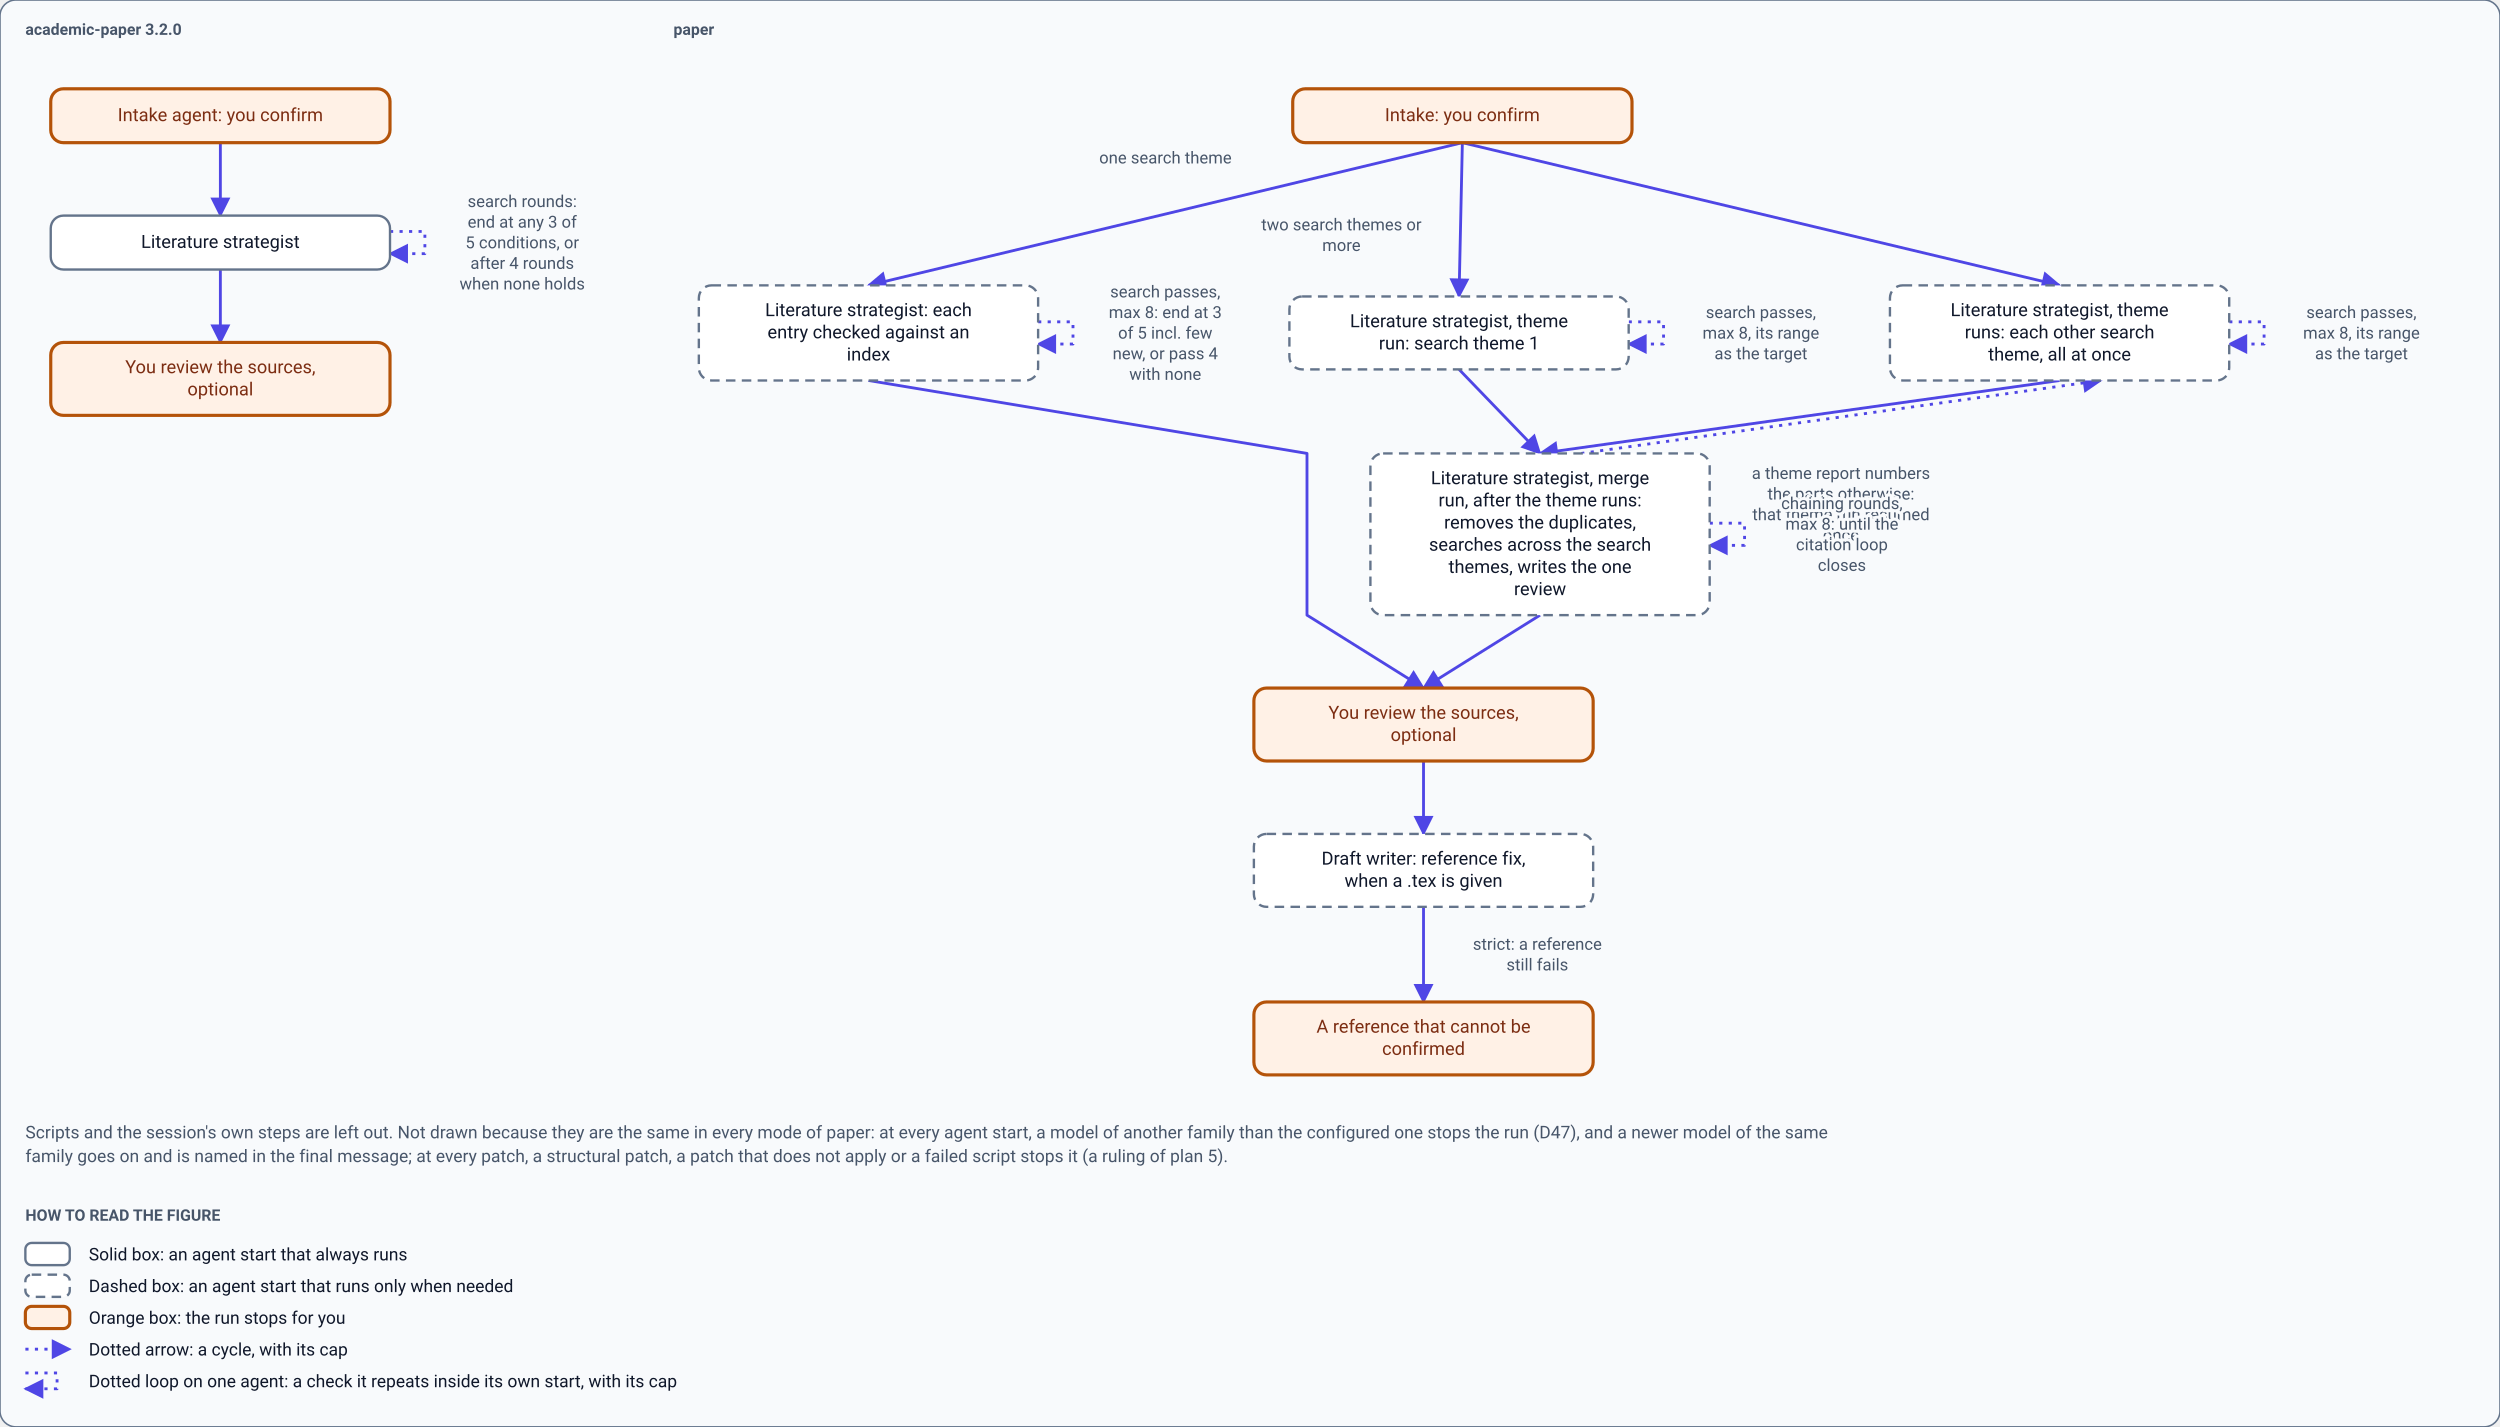
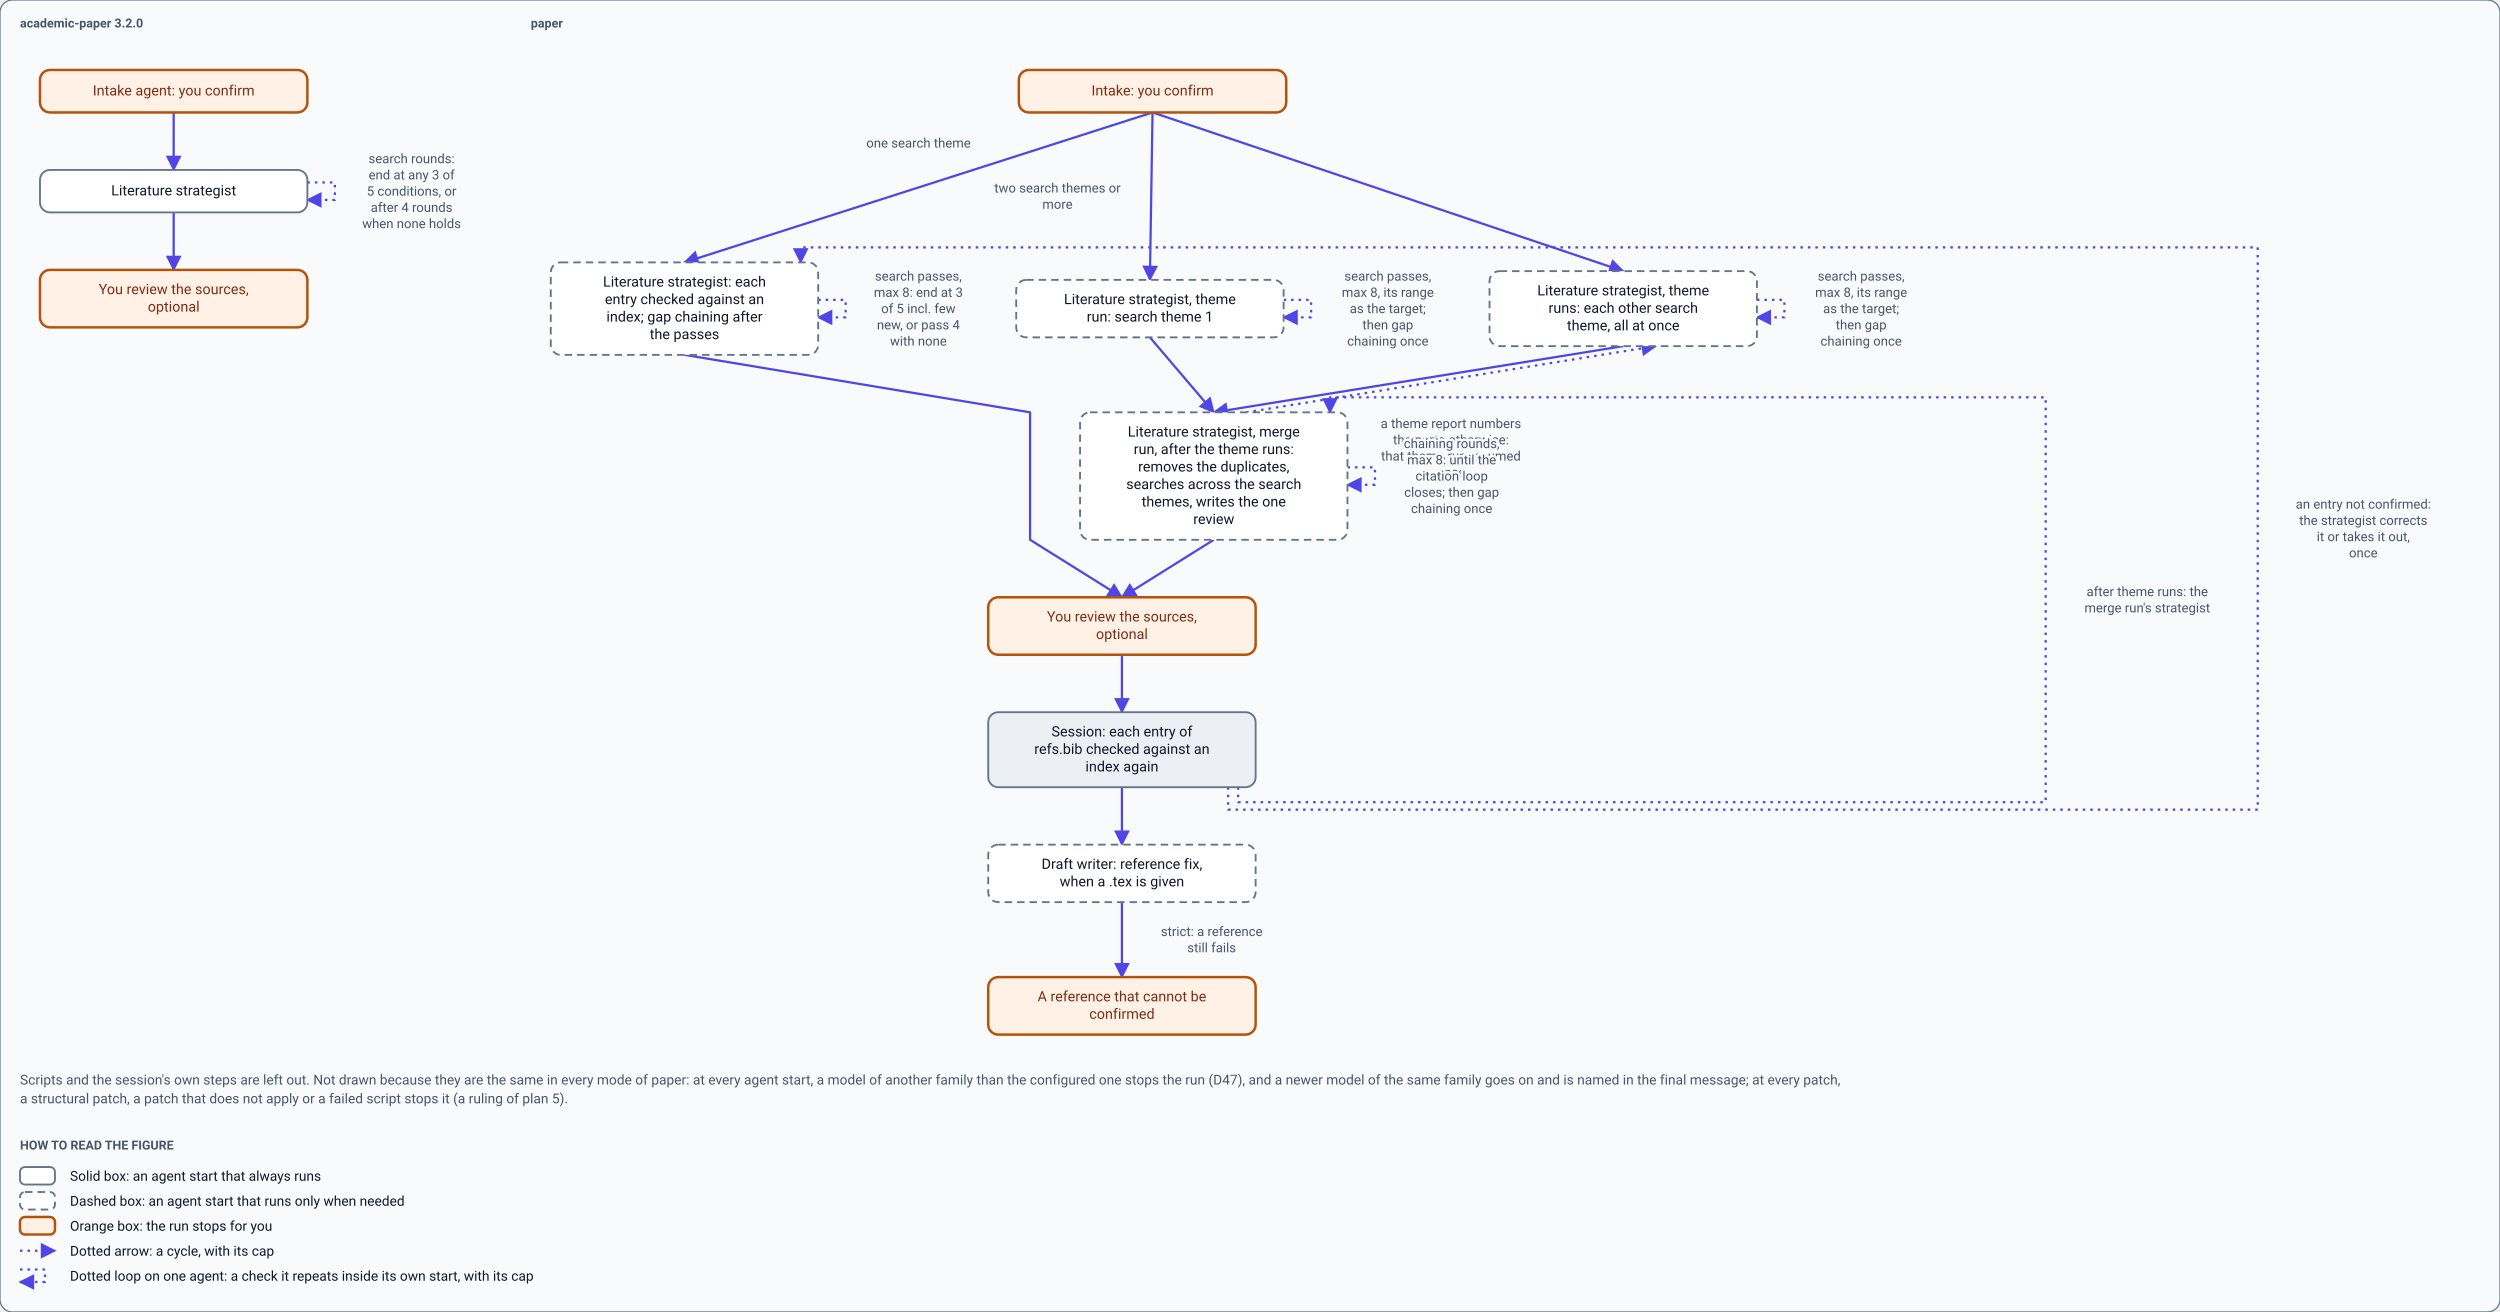
- <svg xmlns="http://www.w3.org/2000/svg" viewBox="0 0 1576.9 900" width="1576.9" height="900" role="img" aria-label="The lit-review mode, simple view. Boxes: academic-paper 3.2.0: Intake agent: you confirm (stop); Literature strategist (agent); You review the sources, optional (stop) | paper: Intake: you confirm (stop); Literature strategist: each entry checked against an index (agent, only when needed); Literature strategist, theme run: search theme 1 (agent, only when needed); Literature strategist, theme runs: each other search theme, all at once (agent, only when needed); Literature strategist, merge run, after the theme runs: removes the duplicates, searches across the search themes, writes the one review (agent, only when needed); You review the sources, optional (stop); Draft writer: reference fix, when a .tex is given (agent, only when needed); A reference that cannot be confirmed (stop).">
+ <svg xmlns="http://www.w3.org/2000/svg" viewBox="0 0 2000.8 1050" width="2000.8" height="1050" role="img" aria-label="The lit-review mode, simple view. Boxes: academic-paper 3.2.0: Intake agent: you confirm (stop); Literature strategist (agent); You review the sources, optional (stop) | paper: Intake: you confirm (stop); Literature strategist: each entry checked against an index; gap chaining after the passes (agent, only when needed); Literature strategist, theme run: search theme 1 (agent, only when needed); Literature strategist, theme runs: each other search theme, all at once (agent, only when needed); Literature strategist, merge run, after the theme runs: removes the duplicates, searches across the search themes, writes the one review (agent, only when needed); You review the sources, optional (stop); Session: each entry of refs.bib checked against an index again (script); Draft writer: reference fix, when a .tex is given (agent, only when needed); A reference that cannot be confirmed (stop).">
  <defs>
    <marker id="arrow" viewBox="0 0 10 10" refX="9" refY="5" markerWidth="7" markerHeight="7" orient="auto">
      <path d="M0,0 L10,5 L0,10 z" fill="#4f46e5" />
    </marker>
  </defs>
-   <rect x="0" y="0" width="1576.9" height="900" rx="10" fill="#f8fafc" stroke="#64748b" />
+   <rect x="0" y="0" width="2000.8" height="1050" rx="10" fill="#f8fafc" stroke="#64748b" />
  <text x="16" y="22" font-family="ui-sans-serif, -apple-system, 'Segoe UI', Roboto, Helvetica, Arial, sans-serif" font-size="10" fill="#475569" font-weight="700" text-anchor="start">academic-paper 3.2.0</text>
  <path d="M139,90 L139,136" fill="none" stroke="#4f46e5" stroke-width="1.8" marker-end="url(#arrow)" stroke-linejoin="round" />
  <path d="M139,170 L139,216" fill="none" stroke="#4f46e5" stroke-width="1.8" marker-end="url(#arrow)" stroke-linejoin="round" />
  <path d="M246,146 L268,146 L268,160 L246,160" fill="none" stroke="#4f46e5" stroke-width="1.8" stroke-dasharray="2 4" marker-end="url(#arrow)" stroke-linejoin="round" />
  <rect x="32" y="56" width="214" height="34" rx="8" fill="#fff1e6" stroke="#b45309" stroke-width="2" />
  <text x="139" y="76.4" font-family="ui-sans-serif, -apple-system, 'Segoe UI', Roboto, Helvetica, Arial, sans-serif" font-size="11.5" fill="#7c2d12" font-weight="400" text-anchor="middle">Intake agent: you confirm</text>
  <rect x="32" y="136" width="214" height="34" rx="8" fill="#ffffff" stroke="#64748b" stroke-width="1.5" />
  <text x="139" y="156.4" font-family="ui-sans-serif, -apple-system, 'Segoe UI', Roboto, Helvetica, Arial, sans-serif" font-size="11.5" fill="#0f172a" font-weight="400" text-anchor="middle">Literature strategist</text>
  <rect x="32" y="216" width="214" height="46" rx="8" fill="#fff1e6" stroke="#b45309" stroke-width="2" />
  <text x="139" y="235.4" font-family="ui-sans-serif, -apple-system, 'Segoe UI', Roboto, Helvetica, Arial, sans-serif" font-size="11.5" fill="#7c2d12" font-weight="400" text-anchor="middle">You review the sources,</text>
  <text x="139" y="249.4" font-family="ui-sans-serif, -apple-system, 'Segoe UI', Roboto, Helvetica, Arial, sans-serif" font-size="11.5" fill="#7c2d12" font-weight="400" text-anchor="middle">optional</text>
  <text x="329.4" y="130.6" font-family="ui-sans-serif, -apple-system, 'Segoe UI', Roboto, Helvetica, Arial, sans-serif" font-size="10.5" fill="#475569" font-weight="400" text-anchor="middle" stroke="#f8fafc" stroke-width="4" stroke-linejoin="round" paint-order="stroke">search rounds:</text>
  <text x="329.4" y="143.6" font-family="ui-sans-serif, -apple-system, 'Segoe UI', Roboto, Helvetica, Arial, sans-serif" font-size="10.5" fill="#475569" font-weight="400" text-anchor="middle" stroke="#f8fafc" stroke-width="4" stroke-linejoin="round" paint-order="stroke">end at any 3 of</text>
  <text x="329.4" y="156.6" font-family="ui-sans-serif, -apple-system, 'Segoe UI', Roboto, Helvetica, Arial, sans-serif" font-size="10.5" fill="#475569" font-weight="400" text-anchor="middle" stroke="#f8fafc" stroke-width="4" stroke-linejoin="round" paint-order="stroke">5 conditions, or</text>
  <text x="329.4" y="169.6" font-family="ui-sans-serif, -apple-system, 'Segoe UI', Roboto, Helvetica, Arial, sans-serif" font-size="10.5" fill="#475569" font-weight="400" text-anchor="middle" stroke="#f8fafc" stroke-width="4" stroke-linejoin="round" paint-order="stroke">after 4 rounds</text>
  <text x="329.4" y="182.6" font-family="ui-sans-serif, -apple-system, 'Segoe UI', Roboto, Helvetica, Arial, sans-serif" font-size="10.5" fill="#475569" font-weight="400" text-anchor="middle" stroke="#f8fafc" stroke-width="4" stroke-linejoin="round" paint-order="stroke">when none holds</text>
  <text x="424.8" y="22" font-family="ui-sans-serif, -apple-system, 'Segoe UI', Roboto, Helvetica, Arial, sans-serif" font-size="10" fill="#475569" font-weight="700" text-anchor="start">paper</text>
-   <path d="M922.4,90 L547.8,180" fill="none" stroke="#4f46e5" stroke-width="1.8" marker-end="url(#arrow)" stroke-linejoin="round" />
-   <path d="M922.4,90 L920.3,187" fill="none" stroke="#4f46e5" stroke-width="1.8" marker-end="url(#arrow)" stroke-linejoin="round" />
-   <path d="M922.4,90 L1299.1,180" fill="none" stroke="#4f46e5" stroke-width="1.8" marker-end="url(#arrow)" stroke-linejoin="round" />
-   <path d="M547.8,240 L824.4,286 L824.4,388 L897.9,434" fill="none" stroke="#4f46e5" stroke-width="1.8" marker-end="url(#arrow)" stroke-linejoin="round" />
-   <path d="M920.3,233 L971.4,286" fill="none" stroke="#4f46e5" stroke-width="1.8" marker-end="url(#arrow)" stroke-linejoin="round" />
-   <path d="M1299.1,240 L971.4,286" fill="none" stroke="#4f46e5" stroke-width="1.8" marker-end="url(#arrow)" stroke-linejoin="round" />
-   <path d="M971.4,388 L897.9,434" fill="none" stroke="#4f46e5" stroke-width="1.8" marker-end="url(#arrow)" stroke-linejoin="round" />
-   <path d="M897.9,480 L897.9,526" fill="none" stroke="#4f46e5" stroke-width="1.8" marker-end="url(#arrow)" stroke-linejoin="round" />
-   <path d="M897.9,572 L897.9,632" fill="none" stroke="#4f46e5" stroke-width="1.8" marker-end="url(#arrow)" stroke-linejoin="round" />
-   <path d="M997.4,286 L1325.1,240" fill="none" stroke="#4f46e5" stroke-width="1.8" stroke-dasharray="2 4" marker-end="url(#arrow)" stroke-linejoin="round" />
-   <path d="M654.8,203 L676.8,203 L676.8,217 L654.8,217" fill="none" stroke="#4f46e5" stroke-width="1.8" stroke-dasharray="2 4" marker-end="url(#arrow)" stroke-linejoin="round" />
-   <path d="M1027.3,203 L1049.3,203 L1049.3,217 L1027.3,217" fill="none" stroke="#4f46e5" stroke-width="1.8" stroke-dasharray="2 4" marker-end="url(#arrow)" stroke-linejoin="round" />
-   <path d="M1406.1,203 L1428.1,203 L1428.1,217 L1406.1,217" fill="none" stroke="#4f46e5" stroke-width="1.8" stroke-dasharray="2 4" marker-end="url(#arrow)" stroke-linejoin="round" />
-   <path d="M1078.4,330 L1100.4,330 L1100.4,344 L1078.4,344" fill="none" stroke="#4f46e5" stroke-width="1.8" stroke-dasharray="2 4" marker-end="url(#arrow)" stroke-linejoin="round" />
+   <path d="M922.4,90 L547.8,210" fill="none" stroke="#4f46e5" stroke-width="1.8" marker-end="url(#arrow)" stroke-linejoin="round" />
+   <path d="M922.4,90 L920.3,224" fill="none" stroke="#4f46e5" stroke-width="1.8" marker-end="url(#arrow)" stroke-linejoin="round" />
+   <path d="M922.4,90 L1299.1,217" fill="none" stroke="#4f46e5" stroke-width="1.8" marker-end="url(#arrow)" stroke-linejoin="round" />
+   <path d="M547.8,284 L824.4,330 L824.4,432 L897.9,478" fill="none" stroke="#4f46e5" stroke-width="1.8" marker-end="url(#arrow)" stroke-linejoin="round" />
+   <path d="M920.3,270 L971.4,330" fill="none" stroke="#4f46e5" stroke-width="1.8" marker-end="url(#arrow)" stroke-linejoin="round" />
+   <path d="M1299.1,277 L971.4,330" fill="none" stroke="#4f46e5" stroke-width="1.8" marker-end="url(#arrow)" stroke-linejoin="round" />
+   <path d="M971.4,432 L897.9,478" fill="none" stroke="#4f46e5" stroke-width="1.8" marker-end="url(#arrow)" stroke-linejoin="round" />
+   <path d="M897.9,524 L897.9,570" fill="none" stroke="#4f46e5" stroke-width="1.8" marker-end="url(#arrow)" stroke-linejoin="round" />
+   <path d="M897.9,630 L897.9,676" fill="none" stroke="#4f46e5" stroke-width="1.8" marker-end="url(#arrow)" stroke-linejoin="round" />
+   <path d="M897.9,722 L897.9,782" fill="none" stroke="#4f46e5" stroke-width="1.8" marker-end="url(#arrow)" stroke-linejoin="round" />
+   <path d="M997.4,330 L1325.1,277" fill="none" stroke="#4f46e5" stroke-width="1.8" stroke-dasharray="2 4" marker-end="url(#arrow)" stroke-linejoin="round" />
+   <path d="M990.9,630 L990.9,642 L1637.2,642 L1637.2,318 L1064.4,318 L1064.4,330" fill="none" stroke="#4f46e5" stroke-width="1.8" stroke-dasharray="2 4" marker-end="url(#arrow)" stroke-linejoin="round" />
+   <path d="M982.9,630 L982.9,648 L1806.9,648 L1806.9,198 L640.8,198 L640.8,210" fill="none" stroke="#4f46e5" stroke-width="1.8" stroke-dasharray="2 4" marker-end="url(#arrow)" stroke-linejoin="round" />
+   <path d="M654.8,240 L676.8,240 L676.8,254 L654.8,254" fill="none" stroke="#4f46e5" stroke-width="1.8" stroke-dasharray="2 4" marker-end="url(#arrow)" stroke-linejoin="round" />
+   <path d="M1027.3,240 L1049.3,240 L1049.3,254 L1027.3,254" fill="none" stroke="#4f46e5" stroke-width="1.8" stroke-dasharray="2 4" marker-end="url(#arrow)" stroke-linejoin="round" />
+   <path d="M1406.1,240 L1428.1,240 L1428.1,254 L1406.1,254" fill="none" stroke="#4f46e5" stroke-width="1.8" stroke-dasharray="2 4" marker-end="url(#arrow)" stroke-linejoin="round" />
+   <path d="M1078.4,374 L1100.4,374 L1100.4,388 L1078.4,388" fill="none" stroke="#4f46e5" stroke-width="1.8" stroke-dasharray="2 4" marker-end="url(#arrow)" stroke-linejoin="round" />
  <rect x="815.4" y="56" width="214" height="34" rx="8" fill="#fff1e6" stroke="#b45309" stroke-width="2" />
  <text x="922.4" y="76.4" font-family="ui-sans-serif, -apple-system, 'Segoe UI', Roboto, Helvetica, Arial, sans-serif" font-size="11.5" fill="#7c2d12" font-weight="400" text-anchor="middle">Intake: you confirm</text>
-   <rect x="440.8" y="180" width="214" height="60" rx="8" fill="#ffffff" stroke="#64748b" stroke-width="1.5" stroke-dasharray="6 4" />
-   <text x="547.8" y="199.4" font-family="ui-sans-serif, -apple-system, 'Segoe UI', Roboto, Helvetica, Arial, sans-serif" font-size="11.5" fill="#0f172a" font-weight="400" text-anchor="middle">Literature strategist: each</text>
-   <text x="547.8" y="213.4" font-family="ui-sans-serif, -apple-system, 'Segoe UI', Roboto, Helvetica, Arial, sans-serif" font-size="11.5" fill="#0f172a" font-weight="400" text-anchor="middle">entry checked against an</text>
-   <text x="547.8" y="227.4" font-family="ui-sans-serif, -apple-system, 'Segoe UI', Roboto, Helvetica, Arial, sans-serif" font-size="11.5" fill="#0f172a" font-weight="400" text-anchor="middle">index</text>
-   <rect x="813.3" y="187" width="214" height="46" rx="8" fill="#ffffff" stroke="#64748b" stroke-width="1.5" stroke-dasharray="6 4" />
-   <text x="920.3" y="206.4" font-family="ui-sans-serif, -apple-system, 'Segoe UI', Roboto, Helvetica, Arial, sans-serif" font-size="11.5" fill="#0f172a" font-weight="400" text-anchor="middle">Literature strategist, theme</text>
-   <text x="920.3" y="220.4" font-family="ui-sans-serif, -apple-system, 'Segoe UI', Roboto, Helvetica, Arial, sans-serif" font-size="11.5" fill="#0f172a" font-weight="400" text-anchor="middle">run: search theme 1</text>
-   <rect x="1192.1" y="180" width="214" height="60" rx="8" fill="#ffffff" stroke="#64748b" stroke-width="1.5" stroke-dasharray="6 4" />
-   <text x="1299.1" y="199.4" font-family="ui-sans-serif, -apple-system, 'Segoe UI', Roboto, Helvetica, Arial, sans-serif" font-size="11.5" fill="#0f172a" font-weight="400" text-anchor="middle">Literature strategist, theme</text>
-   <text x="1299.1" y="213.4" font-family="ui-sans-serif, -apple-system, 'Segoe UI', Roboto, Helvetica, Arial, sans-serif" font-size="11.5" fill="#0f172a" font-weight="400" text-anchor="middle">runs: each other search</text>
-   <text x="1299.1" y="227.4" font-family="ui-sans-serif, -apple-system, 'Segoe UI', Roboto, Helvetica, Arial, sans-serif" font-size="11.5" fill="#0f172a" font-weight="400" text-anchor="middle">theme, all at once</text>
-   <rect x="864.4" y="286" width="214" height="102" rx="8" fill="#ffffff" stroke="#64748b" stroke-width="1.5" stroke-dasharray="6 4" />
-   <text x="971.4" y="305.4" font-family="ui-sans-serif, -apple-system, 'Segoe UI', Roboto, Helvetica, Arial, sans-serif" font-size="11.5" fill="#0f172a" font-weight="400" text-anchor="middle">Literature strategist, merge</text>
-   <text x="971.4" y="319.4" font-family="ui-sans-serif, -apple-system, 'Segoe UI', Roboto, Helvetica, Arial, sans-serif" font-size="11.5" fill="#0f172a" font-weight="400" text-anchor="middle">run, after the theme runs:</text>
-   <text x="971.4" y="333.4" font-family="ui-sans-serif, -apple-system, 'Segoe UI', Roboto, Helvetica, Arial, sans-serif" font-size="11.5" fill="#0f172a" font-weight="400" text-anchor="middle">removes the duplicates,</text>
-   <text x="971.4" y="347.4" font-family="ui-sans-serif, -apple-system, 'Segoe UI', Roboto, Helvetica, Arial, sans-serif" font-size="11.5" fill="#0f172a" font-weight="400" text-anchor="middle">searches across the search</text>
-   <text x="971.4" y="361.4" font-family="ui-sans-serif, -apple-system, 'Segoe UI', Roboto, Helvetica, Arial, sans-serif" font-size="11.5" fill="#0f172a" font-weight="400" text-anchor="middle">themes, writes the one</text>
-   <text x="971.4" y="375.4" font-family="ui-sans-serif, -apple-system, 'Segoe UI', Roboto, Helvetica, Arial, sans-serif" font-size="11.5" fill="#0f172a" font-weight="400" text-anchor="middle">review</text>
-   <rect x="790.9" y="434" width="214" height="46" rx="8" fill="#fff1e6" stroke="#b45309" stroke-width="2" />
-   <text x="897.9" y="453.4" font-family="ui-sans-serif, -apple-system, 'Segoe UI', Roboto, Helvetica, Arial, sans-serif" font-size="11.5" fill="#7c2d12" font-weight="400" text-anchor="middle">You review the sources,</text>
-   <text x="897.9" y="467.4" font-family="ui-sans-serif, -apple-system, 'Segoe UI', Roboto, Helvetica, Arial, sans-serif" font-size="11.5" fill="#7c2d12" font-weight="400" text-anchor="middle">optional</text>
-   <rect x="790.9" y="526" width="214" height="46" rx="8" fill="#ffffff" stroke="#64748b" stroke-width="1.5" stroke-dasharray="6 4" />
-   <text x="897.9" y="545.4" font-family="ui-sans-serif, -apple-system, 'Segoe UI', Roboto, Helvetica, Arial, sans-serif" font-size="11.5" fill="#0f172a" font-weight="400" text-anchor="middle">Draft writer: reference fix,</text>
-   <text x="897.9" y="559.4" font-family="ui-sans-serif, -apple-system, 'Segoe UI', Roboto, Helvetica, Arial, sans-serif" font-size="11.5" fill="#0f172a" font-weight="400" text-anchor="middle">when a .tex is given</text>
-   <rect x="790.9" y="632" width="214" height="46" rx="8" fill="#fff1e6" stroke="#b45309" stroke-width="2" />
-   <text x="897.9" y="651.4" font-family="ui-sans-serif, -apple-system, 'Segoe UI', Roboto, Helvetica, Arial, sans-serif" font-size="11.5" fill="#7c2d12" font-weight="400" text-anchor="middle">A reference that cannot be</text>
-   <text x="897.9" y="665.4" font-family="ui-sans-serif, -apple-system, 'Segoe UI', Roboto, Helvetica, Arial, sans-serif" font-size="11.5" fill="#7c2d12" font-weight="400" text-anchor="middle">confirmed</text>
-   <text x="735.1" y="103.1" font-family="ui-sans-serif, -apple-system, 'Segoe UI', Roboto, Helvetica, Arial, sans-serif" font-size="10.5" fill="#475569" font-weight="400" text-anchor="middle" stroke="#f8fafc" stroke-width="4" stroke-linejoin="round" paint-order="stroke">one search theme</text>
-   <text x="846.1" y="145.3" font-family="ui-sans-serif, -apple-system, 'Segoe UI', Roboto, Helvetica, Arial, sans-serif" font-size="10.5" fill="#475569" font-weight="400" text-anchor="middle" stroke="#f8fafc" stroke-width="4" stroke-linejoin="round" paint-order="stroke">two search themes or</text>
-   <text x="846.1" y="158.3" font-family="ui-sans-serif, -apple-system, 'Segoe UI', Roboto, Helvetica, Arial, sans-serif" font-size="10.5" fill="#475569" font-weight="400" text-anchor="middle" stroke="#f8fafc" stroke-width="4" stroke-linejoin="round" paint-order="stroke">more</text>
-   <text x="969.7" y="599.1" font-family="ui-sans-serif, -apple-system, 'Segoe UI', Roboto, Helvetica, Arial, sans-serif" font-size="10.5" fill="#475569" font-weight="400" text-anchor="middle" stroke="#f8fafc" stroke-width="4" stroke-linejoin="round" paint-order="stroke">strict: a reference</text>
-   <text x="969.7" y="612.1" font-family="ui-sans-serif, -apple-system, 'Segoe UI', Roboto, Helvetica, Arial, sans-serif" font-size="10.5" fill="#475569" font-weight="400" text-anchor="middle" stroke="#f8fafc" stroke-width="4" stroke-linejoin="round" paint-order="stroke">still fails</text>
-   <text x="1161.2" y="302.1" font-family="ui-sans-serif, -apple-system, 'Segoe UI', Roboto, Helvetica, Arial, sans-serif" font-size="10.5" fill="#475569" font-weight="400" text-anchor="middle" stroke="#f8fafc" stroke-width="4" stroke-linejoin="round" paint-order="stroke">a theme report numbers</text>
-   <text x="1161.2" y="315.1" font-family="ui-sans-serif, -apple-system, 'Segoe UI', Roboto, Helvetica, Arial, sans-serif" font-size="10.5" fill="#475569" font-weight="400" text-anchor="middle" stroke="#f8fafc" stroke-width="4" stroke-linejoin="round" paint-order="stroke">the parts otherwise:</text>
-   <text x="1161.2" y="328.1" font-family="ui-sans-serif, -apple-system, 'Segoe UI', Roboto, Helvetica, Arial, sans-serif" font-size="10.5" fill="#475569" font-weight="400" text-anchor="middle" stroke="#f8fafc" stroke-width="4" stroke-linejoin="round" paint-order="stroke">that theme run resumed</text>
-   <text x="1161.2" y="341.1" font-family="ui-sans-serif, -apple-system, 'Segoe UI', Roboto, Helvetica, Arial, sans-serif" font-size="10.5" fill="#475569" font-weight="400" text-anchor="middle" stroke="#f8fafc" stroke-width="4" stroke-linejoin="round" paint-order="stroke">once</text>
-   <text x="735" y="187.6" font-family="ui-sans-serif, -apple-system, 'Segoe UI', Roboto, Helvetica, Arial, sans-serif" font-size="10.5" fill="#475569" font-weight="400" text-anchor="middle" stroke="#f8fafc" stroke-width="4" stroke-linejoin="round" paint-order="stroke">search passes,</text>
-   <text x="735" y="200.6" font-family="ui-sans-serif, -apple-system, 'Segoe UI', Roboto, Helvetica, Arial, sans-serif" font-size="10.5" fill="#475569" font-weight="400" text-anchor="middle" stroke="#f8fafc" stroke-width="4" stroke-linejoin="round" paint-order="stroke">max 8: end at 3</text>
-   <text x="735" y="213.6" font-family="ui-sans-serif, -apple-system, 'Segoe UI', Roboto, Helvetica, Arial, sans-serif" font-size="10.5" fill="#475569" font-weight="400" text-anchor="middle" stroke="#f8fafc" stroke-width="4" stroke-linejoin="round" paint-order="stroke">of 5 incl. few</text>
-   <text x="735" y="226.6" font-family="ui-sans-serif, -apple-system, 'Segoe UI', Roboto, Helvetica, Arial, sans-serif" font-size="10.5" fill="#475569" font-weight="400" text-anchor="middle" stroke="#f8fafc" stroke-width="4" stroke-linejoin="round" paint-order="stroke">new, or pass 4</text>
-   <text x="735" y="239.6" font-family="ui-sans-serif, -apple-system, 'Segoe UI', Roboto, Helvetica, Arial, sans-serif" font-size="10.5" fill="#475569" font-weight="400" text-anchor="middle" stroke="#f8fafc" stroke-width="4" stroke-linejoin="round" paint-order="stroke">with none</text>
-   <text x="1110.7" y="200.6" font-family="ui-sans-serif, -apple-system, 'Segoe UI', Roboto, Helvetica, Arial, sans-serif" font-size="10.5" fill="#475569" font-weight="400" text-anchor="middle" stroke="#f8fafc" stroke-width="4" stroke-linejoin="round" paint-order="stroke">search passes,</text>
-   <text x="1110.7" y="213.6" font-family="ui-sans-serif, -apple-system, 'Segoe UI', Roboto, Helvetica, Arial, sans-serif" font-size="10.5" fill="#475569" font-weight="400" text-anchor="middle" stroke="#f8fafc" stroke-width="4" stroke-linejoin="round" paint-order="stroke">max 8, its range</text>
-   <text x="1110.7" y="226.6" font-family="ui-sans-serif, -apple-system, 'Segoe UI', Roboto, Helvetica, Arial, sans-serif" font-size="10.5" fill="#475569" font-weight="400" text-anchor="middle" stroke="#f8fafc" stroke-width="4" stroke-linejoin="round" paint-order="stroke">as the target</text>
-   <text x="1489.5" y="200.6" font-family="ui-sans-serif, -apple-system, 'Segoe UI', Roboto, Helvetica, Arial, sans-serif" font-size="10.5" fill="#475569" font-weight="400" text-anchor="middle" stroke="#f8fafc" stroke-width="4" stroke-linejoin="round" paint-order="stroke">search passes,</text>
-   <text x="1489.5" y="213.6" font-family="ui-sans-serif, -apple-system, 'Segoe UI', Roboto, Helvetica, Arial, sans-serif" font-size="10.5" fill="#475569" font-weight="400" text-anchor="middle" stroke="#f8fafc" stroke-width="4" stroke-linejoin="round" paint-order="stroke">max 8, its range</text>
-   <text x="1489.5" y="226.6" font-family="ui-sans-serif, -apple-system, 'Segoe UI', Roboto, Helvetica, Arial, sans-serif" font-size="10.5" fill="#475569" font-weight="400" text-anchor="middle" stroke="#f8fafc" stroke-width="4" stroke-linejoin="round" paint-order="stroke">as the target</text>
-   <text x="1161.8" y="321.1" font-family="ui-sans-serif, -apple-system, 'Segoe UI', Roboto, Helvetica, Arial, sans-serif" font-size="10.5" fill="#475569" font-weight="400" text-anchor="middle" stroke="#f8fafc" stroke-width="4" stroke-linejoin="round" paint-order="stroke">chaining rounds,</text>
-   <text x="1161.8" y="334.1" font-family="ui-sans-serif, -apple-system, 'Segoe UI', Roboto, Helvetica, Arial, sans-serif" font-size="10.5" fill="#475569" font-weight="400" text-anchor="middle" stroke="#f8fafc" stroke-width="4" stroke-linejoin="round" paint-order="stroke">max 8: until the</text>
-   <text x="1161.8" y="347.1" font-family="ui-sans-serif, -apple-system, 'Segoe UI', Roboto, Helvetica, Arial, sans-serif" font-size="10.5" fill="#475569" font-weight="400" text-anchor="middle" stroke="#f8fafc" stroke-width="4" stroke-linejoin="round" paint-order="stroke">citation loop</text>
-   <text x="1161.8" y="360.1" font-family="ui-sans-serif, -apple-system, 'Segoe UI', Roboto, Helvetica, Arial, sans-serif" font-size="10.5" fill="#475569" font-weight="400" text-anchor="middle" stroke="#f8fafc" stroke-width="4" stroke-linejoin="round" paint-order="stroke">closes</text>
-   <text x="16" y="718" font-family="ui-sans-serif, -apple-system, 'Segoe UI', Roboto, Helvetica, Arial, sans-serif" font-size="11" fill="#475569" font-weight="400" text-anchor="start">Scripts and the session's own steps are left out. Not drawn because they are the same in every mode of paper: at every agent start, a model of another family than the configured one stops the run (D47), and a newer model of the same</text>
-   <text x="16" y="733" font-family="ui-sans-serif, -apple-system, 'Segoe UI', Roboto, Helvetica, Arial, sans-serif" font-size="11" fill="#475569" font-weight="400" text-anchor="start">family goes on and is named in the final message; at every patch, a structural patch, a patch that does not apply or a failed script stops it (a ruling of plan 5).</text>
-   <text x="16" y="770" font-family="ui-sans-serif, -apple-system, 'Segoe UI', Roboto, Helvetica, Arial, sans-serif" font-size="10" fill="#475569" font-weight="700" text-anchor="start">HOW TO READ THE FIGURE</text>
-   <rect x="16" y="784" width="28" height="14" rx="4" fill="#ffffff" stroke="#64748b" stroke-width="1.5" />
-   <text x="56" y="795" font-family="ui-sans-serif, -apple-system, 'Segoe UI', Roboto, Helvetica, Arial, sans-serif" font-size="11" fill="#0f172a" font-weight="400" text-anchor="start">Solid box: an agent start that always runs</text>
-   <rect x="16" y="804" width="28" height="14" rx="4" fill="#ffffff" stroke="#64748b" stroke-width="1.5" stroke-dasharray="6 4" />
-   <text x="56" y="815" font-family="ui-sans-serif, -apple-system, 'Segoe UI', Roboto, Helvetica, Arial, sans-serif" font-size="11" fill="#0f172a" font-weight="400" text-anchor="start">Dashed box: an agent start that runs only when needed</text>
-   <rect x="16" y="824" width="28" height="14" rx="4" fill="#fff1e6" stroke="#b45309" stroke-width="2" />
-   <text x="56" y="835" font-family="ui-sans-serif, -apple-system, 'Segoe UI', Roboto, Helvetica, Arial, sans-serif" font-size="11" fill="#0f172a" font-weight="400" text-anchor="start">Orange box: the run stops for you</text>
-   <path d="M16,851 L44,851" fill="none" stroke="#4f46e5" stroke-width="1.8" stroke-dasharray="2 4" marker-end="url(#arrow)" stroke-linejoin="round" />
-   <text x="56" y="855" font-family="ui-sans-serif, -apple-system, 'Segoe UI', Roboto, Helvetica, Arial, sans-serif" font-size="11" fill="#0f172a" font-weight="400" text-anchor="start">Dotted arrow: a cycle, with its cap</text>
-   <path d="M16,866 L36,866 L36,876 L16,876" fill="none" stroke="#4f46e5" stroke-width="1.8" stroke-dasharray="2 4" marker-end="url(#arrow)" stroke-linejoin="round" />
-   <text x="56" y="875" font-family="ui-sans-serif, -apple-system, 'Segoe UI', Roboto, Helvetica, Arial, sans-serif" font-size="11" fill="#0f172a" font-weight="400" text-anchor="start">Dotted loop on one agent: a check it repeats inside its own start, with its cap</text>
+   <rect x="440.8" y="210" width="214" height="74" rx="8" fill="#ffffff" stroke="#64748b" stroke-width="1.5" stroke-dasharray="6 4" />
+   <text x="547.8" y="229.4" font-family="ui-sans-serif, -apple-system, 'Segoe UI', Roboto, Helvetica, Arial, sans-serif" font-size="11.5" fill="#0f172a" font-weight="400" text-anchor="middle">Literature strategist: each</text>
+   <text x="547.8" y="243.4" font-family="ui-sans-serif, -apple-system, 'Segoe UI', Roboto, Helvetica, Arial, sans-serif" font-size="11.5" fill="#0f172a" font-weight="400" text-anchor="middle">entry checked against an</text>
+   <text x="547.8" y="257.4" font-family="ui-sans-serif, -apple-system, 'Segoe UI', Roboto, Helvetica, Arial, sans-serif" font-size="11.5" fill="#0f172a" font-weight="400" text-anchor="middle">index; gap chaining after</text>
+   <text x="547.8" y="271.4" font-family="ui-sans-serif, -apple-system, 'Segoe UI', Roboto, Helvetica, Arial, sans-serif" font-size="11.5" fill="#0f172a" font-weight="400" text-anchor="middle">the passes</text>
+   <rect x="813.3" y="224" width="214" height="46" rx="8" fill="#ffffff" stroke="#64748b" stroke-width="1.5" stroke-dasharray="6 4" />
+   <text x="920.3" y="243.4" font-family="ui-sans-serif, -apple-system, 'Segoe UI', Roboto, Helvetica, Arial, sans-serif" font-size="11.5" fill="#0f172a" font-weight="400" text-anchor="middle">Literature strategist, theme</text>
+   <text x="920.3" y="257.4" font-family="ui-sans-serif, -apple-system, 'Segoe UI', Roboto, Helvetica, Arial, sans-serif" font-size="11.5" fill="#0f172a" font-weight="400" text-anchor="middle">run: search theme 1</text>
+   <rect x="1192.1" y="217" width="214" height="60" rx="8" fill="#ffffff" stroke="#64748b" stroke-width="1.5" stroke-dasharray="6 4" />
+   <text x="1299.1" y="236.4" font-family="ui-sans-serif, -apple-system, 'Segoe UI', Roboto, Helvetica, Arial, sans-serif" font-size="11.5" fill="#0f172a" font-weight="400" text-anchor="middle">Literature strategist, theme</text>
+   <text x="1299.1" y="250.4" font-family="ui-sans-serif, -apple-system, 'Segoe UI', Roboto, Helvetica, Arial, sans-serif" font-size="11.5" fill="#0f172a" font-weight="400" text-anchor="middle">runs: each other search</text>
+   <text x="1299.1" y="264.4" font-family="ui-sans-serif, -apple-system, 'Segoe UI', Roboto, Helvetica, Arial, sans-serif" font-size="11.5" fill="#0f172a" font-weight="400" text-anchor="middle">theme, all at once</text>
+   <rect x="864.4" y="330" width="214" height="102" rx="8" fill="#ffffff" stroke="#64748b" stroke-width="1.5" stroke-dasharray="6 4" />
+   <text x="971.4" y="349.4" font-family="ui-sans-serif, -apple-system, 'Segoe UI', Roboto, Helvetica, Arial, sans-serif" font-size="11.5" fill="#0f172a" font-weight="400" text-anchor="middle">Literature strategist, merge</text>
+   <text x="971.4" y="363.4" font-family="ui-sans-serif, -apple-system, 'Segoe UI', Roboto, Helvetica, Arial, sans-serif" font-size="11.5" fill="#0f172a" font-weight="400" text-anchor="middle">run, after the theme runs:</text>
+   <text x="971.4" y="377.4" font-family="ui-sans-serif, -apple-system, 'Segoe UI', Roboto, Helvetica, Arial, sans-serif" font-size="11.5" fill="#0f172a" font-weight="400" text-anchor="middle">removes the duplicates,</text>
+   <text x="971.4" y="391.4" font-family="ui-sans-serif, -apple-system, 'Segoe UI', Roboto, Helvetica, Arial, sans-serif" font-size="11.5" fill="#0f172a" font-weight="400" text-anchor="middle">searches across the search</text>
+   <text x="971.4" y="405.4" font-family="ui-sans-serif, -apple-system, 'Segoe UI', Roboto, Helvetica, Arial, sans-serif" font-size="11.5" fill="#0f172a" font-weight="400" text-anchor="middle">themes, writes the one</text>
+   <text x="971.4" y="419.4" font-family="ui-sans-serif, -apple-system, 'Segoe UI', Roboto, Helvetica, Arial, sans-serif" font-size="11.5" fill="#0f172a" font-weight="400" text-anchor="middle">review</text>
+   <rect x="790.9" y="478" width="214" height="46" rx="8" fill="#fff1e6" stroke="#b45309" stroke-width="2" />
+   <text x="897.9" y="497.4" font-family="ui-sans-serif, -apple-system, 'Segoe UI', Roboto, Helvetica, Arial, sans-serif" font-size="11.5" fill="#7c2d12" font-weight="400" text-anchor="middle">You review the sources,</text>
+   <text x="897.9" y="511.4" font-family="ui-sans-serif, -apple-system, 'Segoe UI', Roboto, Helvetica, Arial, sans-serif" font-size="11.5" fill="#7c2d12" font-weight="400" text-anchor="middle">optional</text>
+   <rect x="790.9" y="570" width="214" height="60" rx="8" fill="#eceff3" stroke="#64748b" stroke-width="1.5" />
+   <text x="897.9" y="589.4" font-family="ui-sans-serif, -apple-system, 'Segoe UI', Roboto, Helvetica, Arial, sans-serif" font-size="11.5" fill="#0f172a" font-weight="400" text-anchor="middle">Session: each entry of</text>
+   <text x="897.9" y="603.4" font-family="ui-sans-serif, -apple-system, 'Segoe UI', Roboto, Helvetica, Arial, sans-serif" font-size="11.5" fill="#0f172a" font-weight="400" text-anchor="middle">refs.bib checked against an</text>
+   <text x="897.9" y="617.4" font-family="ui-sans-serif, -apple-system, 'Segoe UI', Roboto, Helvetica, Arial, sans-serif" font-size="11.5" fill="#0f172a" font-weight="400" text-anchor="middle">index again</text>
+   <rect x="790.9" y="676" width="214" height="46" rx="8" fill="#ffffff" stroke="#64748b" stroke-width="1.5" stroke-dasharray="6 4" />
+   <text x="897.9" y="695.4" font-family="ui-sans-serif, -apple-system, 'Segoe UI', Roboto, Helvetica, Arial, sans-serif" font-size="11.5" fill="#0f172a" font-weight="400" text-anchor="middle">Draft writer: reference fix,</text>
+   <text x="897.9" y="709.4" font-family="ui-sans-serif, -apple-system, 'Segoe UI', Roboto, Helvetica, Arial, sans-serif" font-size="11.5" fill="#0f172a" font-weight="400" text-anchor="middle">when a .tex is given</text>
+   <rect x="790.9" y="782" width="214" height="46" rx="8" fill="#fff1e6" stroke="#b45309" stroke-width="2" />
+   <text x="897.9" y="801.4" font-family="ui-sans-serif, -apple-system, 'Segoe UI', Roboto, Helvetica, Arial, sans-serif" font-size="11.5" fill="#7c2d12" font-weight="400" text-anchor="middle">A reference that cannot be</text>
+   <text x="897.9" y="815.4" font-family="ui-sans-serif, -apple-system, 'Segoe UI', Roboto, Helvetica, Arial, sans-serif" font-size="11.5" fill="#7c2d12" font-weight="400" text-anchor="middle">confirmed</text>
+   <text x="735.1" y="118.1" font-family="ui-sans-serif, -apple-system, 'Segoe UI', Roboto, Helvetica, Arial, sans-serif" font-size="10.5" fill="#475569" font-weight="400" text-anchor="middle" stroke="#f8fafc" stroke-width="4" stroke-linejoin="round" paint-order="stroke">one search theme</text>
+   <text x="846.3" y="154.1" font-family="ui-sans-serif, -apple-system, 'Segoe UI', Roboto, Helvetica, Arial, sans-serif" font-size="10.5" fill="#475569" font-weight="400" text-anchor="middle" stroke="#f8fafc" stroke-width="4" stroke-linejoin="round" paint-order="stroke">two search themes or</text>
+   <text x="846.3" y="167.1" font-family="ui-sans-serif, -apple-system, 'Segoe UI', Roboto, Helvetica, Arial, sans-serif" font-size="10.5" fill="#475569" font-weight="400" text-anchor="middle" stroke="#f8fafc" stroke-width="4" stroke-linejoin="round" paint-order="stroke">more</text>
+   <text x="969.7" y="749.1" font-family="ui-sans-serif, -apple-system, 'Segoe UI', Roboto, Helvetica, Arial, sans-serif" font-size="10.5" fill="#475569" font-weight="400" text-anchor="middle" stroke="#f8fafc" stroke-width="4" stroke-linejoin="round" paint-order="stroke">strict: a reference</text>
+   <text x="969.7" y="762.1" font-family="ui-sans-serif, -apple-system, 'Segoe UI', Roboto, Helvetica, Arial, sans-serif" font-size="10.5" fill="#475569" font-weight="400" text-anchor="middle" stroke="#f8fafc" stroke-width="4" stroke-linejoin="round" paint-order="stroke">still fails</text>
+   <text x="1161.2" y="342.6" font-family="ui-sans-serif, -apple-system, 'Segoe UI', Roboto, Helvetica, Arial, sans-serif" font-size="10.5" fill="#475569" font-weight="400" text-anchor="middle" stroke="#f8fafc" stroke-width="4" stroke-linejoin="round" paint-order="stroke">a theme report numbers</text>
+   <text x="1161.2" y="355.6" font-family="ui-sans-serif, -apple-system, 'Segoe UI', Roboto, Helvetica, Arial, sans-serif" font-size="10.5" fill="#475569" font-weight="400" text-anchor="middle" stroke="#f8fafc" stroke-width="4" stroke-linejoin="round" paint-order="stroke">the parts otherwise:</text>
+   <text x="1161.2" y="368.6" font-family="ui-sans-serif, -apple-system, 'Segoe UI', Roboto, Helvetica, Arial, sans-serif" font-size="10.5" fill="#475569" font-weight="400" text-anchor="middle" stroke="#f8fafc" stroke-width="4" stroke-linejoin="round" paint-order="stroke">that theme run resumed</text>
+   <text x="1161.2" y="381.6" font-family="ui-sans-serif, -apple-system, 'Segoe UI', Roboto, Helvetica, Arial, sans-serif" font-size="10.5" fill="#475569" font-weight="400" text-anchor="middle" stroke="#f8fafc" stroke-width="4" stroke-linejoin="round" paint-order="stroke">once</text>
+   <text x="1718.5" y="477.1" font-family="ui-sans-serif, -apple-system, 'Segoe UI', Roboto, Helvetica, Arial, sans-serif" font-size="10.5" fill="#475569" font-weight="400" text-anchor="middle" stroke="#f8fafc" stroke-width="4" stroke-linejoin="round" paint-order="stroke">after theme runs: the</text>
+   <text x="1718.5" y="490.1" font-family="ui-sans-serif, -apple-system, 'Segoe UI', Roboto, Helvetica, Arial, sans-serif" font-size="10.5" fill="#475569" font-weight="400" text-anchor="middle" stroke="#f8fafc" stroke-width="4" stroke-linejoin="round" paint-order="stroke">merge run's strategist</text>
+   <text x="1891.4" y="407.1" font-family="ui-sans-serif, -apple-system, 'Segoe UI', Roboto, Helvetica, Arial, sans-serif" font-size="10.5" fill="#475569" font-weight="400" text-anchor="middle" stroke="#f8fafc" stroke-width="4" stroke-linejoin="round" paint-order="stroke">an entry not confirmed:</text>
+   <text x="1891.4" y="420.1" font-family="ui-sans-serif, -apple-system, 'Segoe UI', Roboto, Helvetica, Arial, sans-serif" font-size="10.5" fill="#475569" font-weight="400" text-anchor="middle" stroke="#f8fafc" stroke-width="4" stroke-linejoin="round" paint-order="stroke">the strategist corrects</text>
+   <text x="1891.4" y="433.1" font-family="ui-sans-serif, -apple-system, 'Segoe UI', Roboto, Helvetica, Arial, sans-serif" font-size="10.5" fill="#475569" font-weight="400" text-anchor="middle" stroke="#f8fafc" stroke-width="4" stroke-linejoin="round" paint-order="stroke">it or takes it out,</text>
+   <text x="1891.4" y="446.1" font-family="ui-sans-serif, -apple-system, 'Segoe UI', Roboto, Helvetica, Arial, sans-serif" font-size="10.5" fill="#475569" font-weight="400" text-anchor="middle" stroke="#f8fafc" stroke-width="4" stroke-linejoin="round" paint-order="stroke">once</text>
+   <text x="735" y="224.6" font-family="ui-sans-serif, -apple-system, 'Segoe UI', Roboto, Helvetica, Arial, sans-serif" font-size="10.5" fill="#475569" font-weight="400" text-anchor="middle" stroke="#f8fafc" stroke-width="4" stroke-linejoin="round" paint-order="stroke">search passes,</text>
+   <text x="735" y="237.6" font-family="ui-sans-serif, -apple-system, 'Segoe UI', Roboto, Helvetica, Arial, sans-serif" font-size="10.5" fill="#475569" font-weight="400" text-anchor="middle" stroke="#f8fafc" stroke-width="4" stroke-linejoin="round" paint-order="stroke">max 8: end at 3</text>
+   <text x="735" y="250.6" font-family="ui-sans-serif, -apple-system, 'Segoe UI', Roboto, Helvetica, Arial, sans-serif" font-size="10.5" fill="#475569" font-weight="400" text-anchor="middle" stroke="#f8fafc" stroke-width="4" stroke-linejoin="round" paint-order="stroke">of 5 incl. few</text>
+   <text x="735" y="263.6" font-family="ui-sans-serif, -apple-system, 'Segoe UI', Roboto, Helvetica, Arial, sans-serif" font-size="10.5" fill="#475569" font-weight="400" text-anchor="middle" stroke="#f8fafc" stroke-width="4" stroke-linejoin="round" paint-order="stroke">new, or pass 4</text>
+   <text x="735" y="276.6" font-family="ui-sans-serif, -apple-system, 'Segoe UI', Roboto, Helvetica, Arial, sans-serif" font-size="10.5" fill="#475569" font-weight="400" text-anchor="middle" stroke="#f8fafc" stroke-width="4" stroke-linejoin="round" paint-order="stroke">with none</text>
+   <text x="1110.7" y="224.6" font-family="ui-sans-serif, -apple-system, 'Segoe UI', Roboto, Helvetica, Arial, sans-serif" font-size="10.5" fill="#475569" font-weight="400" text-anchor="middle" stroke="#f8fafc" stroke-width="4" stroke-linejoin="round" paint-order="stroke">search passes,</text>
+   <text x="1110.7" y="237.6" font-family="ui-sans-serif, -apple-system, 'Segoe UI', Roboto, Helvetica, Arial, sans-serif" font-size="10.5" fill="#475569" font-weight="400" text-anchor="middle" stroke="#f8fafc" stroke-width="4" stroke-linejoin="round" paint-order="stroke">max 8, its range</text>
+   <text x="1110.7" y="250.6" font-family="ui-sans-serif, -apple-system, 'Segoe UI', Roboto, Helvetica, Arial, sans-serif" font-size="10.5" fill="#475569" font-weight="400" text-anchor="middle" stroke="#f8fafc" stroke-width="4" stroke-linejoin="round" paint-order="stroke">as the target;</text>
+   <text x="1110.7" y="263.6" font-family="ui-sans-serif, -apple-system, 'Segoe UI', Roboto, Helvetica, Arial, sans-serif" font-size="10.5" fill="#475569" font-weight="400" text-anchor="middle" stroke="#f8fafc" stroke-width="4" stroke-linejoin="round" paint-order="stroke">then gap</text>
+   <text x="1110.7" y="276.6" font-family="ui-sans-serif, -apple-system, 'Segoe UI', Roboto, Helvetica, Arial, sans-serif" font-size="10.5" fill="#475569" font-weight="400" text-anchor="middle" stroke="#f8fafc" stroke-width="4" stroke-linejoin="round" paint-order="stroke">chaining once</text>
+   <text x="1489.5" y="224.6" font-family="ui-sans-serif, -apple-system, 'Segoe UI', Roboto, Helvetica, Arial, sans-serif" font-size="10.5" fill="#475569" font-weight="400" text-anchor="middle" stroke="#f8fafc" stroke-width="4" stroke-linejoin="round" paint-order="stroke">search passes,</text>
+   <text x="1489.5" y="237.6" font-family="ui-sans-serif, -apple-system, 'Segoe UI', Roboto, Helvetica, Arial, sans-serif" font-size="10.5" fill="#475569" font-weight="400" text-anchor="middle" stroke="#f8fafc" stroke-width="4" stroke-linejoin="round" paint-order="stroke">max 8, its range</text>
+   <text x="1489.5" y="250.6" font-family="ui-sans-serif, -apple-system, 'Segoe UI', Roboto, Helvetica, Arial, sans-serif" font-size="10.5" fill="#475569" font-weight="400" text-anchor="middle" stroke="#f8fafc" stroke-width="4" stroke-linejoin="round" paint-order="stroke">as the target;</text>
+   <text x="1489.5" y="263.6" font-family="ui-sans-serif, -apple-system, 'Segoe UI', Roboto, Helvetica, Arial, sans-serif" font-size="10.5" fill="#475569" font-weight="400" text-anchor="middle" stroke="#f8fafc" stroke-width="4" stroke-linejoin="round" paint-order="stroke">then gap</text>
+   <text x="1489.5" y="276.6" font-family="ui-sans-serif, -apple-system, 'Segoe UI', Roboto, Helvetica, Arial, sans-serif" font-size="10.5" fill="#475569" font-weight="400" text-anchor="middle" stroke="#f8fafc" stroke-width="4" stroke-linejoin="round" paint-order="stroke">chaining once</text>
+   <text x="1161.8" y="358.6" font-family="ui-sans-serif, -apple-system, 'Segoe UI', Roboto, Helvetica, Arial, sans-serif" font-size="10.5" fill="#475569" font-weight="400" text-anchor="middle" stroke="#f8fafc" stroke-width="4" stroke-linejoin="round" paint-order="stroke">chaining rounds,</text>
+   <text x="1161.8" y="371.6" font-family="ui-sans-serif, -apple-system, 'Segoe UI', Roboto, Helvetica, Arial, sans-serif" font-size="10.5" fill="#475569" font-weight="400" text-anchor="middle" stroke="#f8fafc" stroke-width="4" stroke-linejoin="round" paint-order="stroke">max 8: until the</text>
+   <text x="1161.8" y="384.6" font-family="ui-sans-serif, -apple-system, 'Segoe UI', Roboto, Helvetica, Arial, sans-serif" font-size="10.5" fill="#475569" font-weight="400" text-anchor="middle" stroke="#f8fafc" stroke-width="4" stroke-linejoin="round" paint-order="stroke">citation loop</text>
+   <text x="1161.8" y="397.6" font-family="ui-sans-serif, -apple-system, 'Segoe UI', Roboto, Helvetica, Arial, sans-serif" font-size="10.5" fill="#475569" font-weight="400" text-anchor="middle" stroke="#f8fafc" stroke-width="4" stroke-linejoin="round" paint-order="stroke">closes; then gap</text>
+   <text x="1161.8" y="410.6" font-family="ui-sans-serif, -apple-system, 'Segoe UI', Roboto, Helvetica, Arial, sans-serif" font-size="10.5" fill="#475569" font-weight="400" text-anchor="middle" stroke="#f8fafc" stroke-width="4" stroke-linejoin="round" paint-order="stroke">chaining once</text>
+   <text x="16" y="868" font-family="ui-sans-serif, -apple-system, 'Segoe UI', Roboto, Helvetica, Arial, sans-serif" font-size="11" fill="#475569" font-weight="400" text-anchor="start">Scripts and the session's own steps are left out. Not drawn because they are the same in every mode of paper: at every agent start, a model of another family than the configured one stops the run (D47), and a newer model of the same family goes on and is named in the final message; at every patch,</text>
+   <text x="16" y="883" font-family="ui-sans-serif, -apple-system, 'Segoe UI', Roboto, Helvetica, Arial, sans-serif" font-size="11" fill="#475569" font-weight="400" text-anchor="start">a structural patch, a patch that does not apply or a failed script stops it (a ruling of plan 5).</text>
+   <text x="16" y="920" font-family="ui-sans-serif, -apple-system, 'Segoe UI', Roboto, Helvetica, Arial, sans-serif" font-size="10" fill="#475569" font-weight="700" text-anchor="start">HOW TO READ THE FIGURE</text>
+   <rect x="16" y="934" width="28" height="14" rx="4" fill="#ffffff" stroke="#64748b" stroke-width="1.5" />
+   <text x="56" y="945" font-family="ui-sans-serif, -apple-system, 'Segoe UI', Roboto, Helvetica, Arial, sans-serif" font-size="11" fill="#0f172a" font-weight="400" text-anchor="start">Solid box: an agent start that always runs</text>
+   <rect x="16" y="954" width="28" height="14" rx="4" fill="#ffffff" stroke="#64748b" stroke-width="1.5" stroke-dasharray="6 4" />
+   <text x="56" y="965" font-family="ui-sans-serif, -apple-system, 'Segoe UI', Roboto, Helvetica, Arial, sans-serif" font-size="11" fill="#0f172a" font-weight="400" text-anchor="start">Dashed box: an agent start that runs only when needed</text>
+   <rect x="16" y="974" width="28" height="14" rx="4" fill="#fff1e6" stroke="#b45309" stroke-width="2" />
+   <text x="56" y="985" font-family="ui-sans-serif, -apple-system, 'Segoe UI', Roboto, Helvetica, Arial, sans-serif" font-size="11" fill="#0f172a" font-weight="400" text-anchor="start">Orange box: the run stops for you</text>
+   <path d="M16,1001 L44,1001" fill="none" stroke="#4f46e5" stroke-width="1.8" stroke-dasharray="2 4" marker-end="url(#arrow)" stroke-linejoin="round" />
+   <text x="56" y="1005" font-family="ui-sans-serif, -apple-system, 'Segoe UI', Roboto, Helvetica, Arial, sans-serif" font-size="11" fill="#0f172a" font-weight="400" text-anchor="start">Dotted arrow: a cycle, with its cap</text>
+   <path d="M16,1016 L36,1016 L36,1026 L16,1026" fill="none" stroke="#4f46e5" stroke-width="1.8" stroke-dasharray="2 4" marker-end="url(#arrow)" stroke-linejoin="round" />
+   <text x="56" y="1025" font-family="ui-sans-serif, -apple-system, 'Segoe UI', Roboto, Helvetica, Arial, sans-serif" font-size="11" fill="#0f172a" font-weight="400" text-anchor="start">Dotted loop on one agent: a check it repeats inside its own start, with its cap</text>
</svg>
